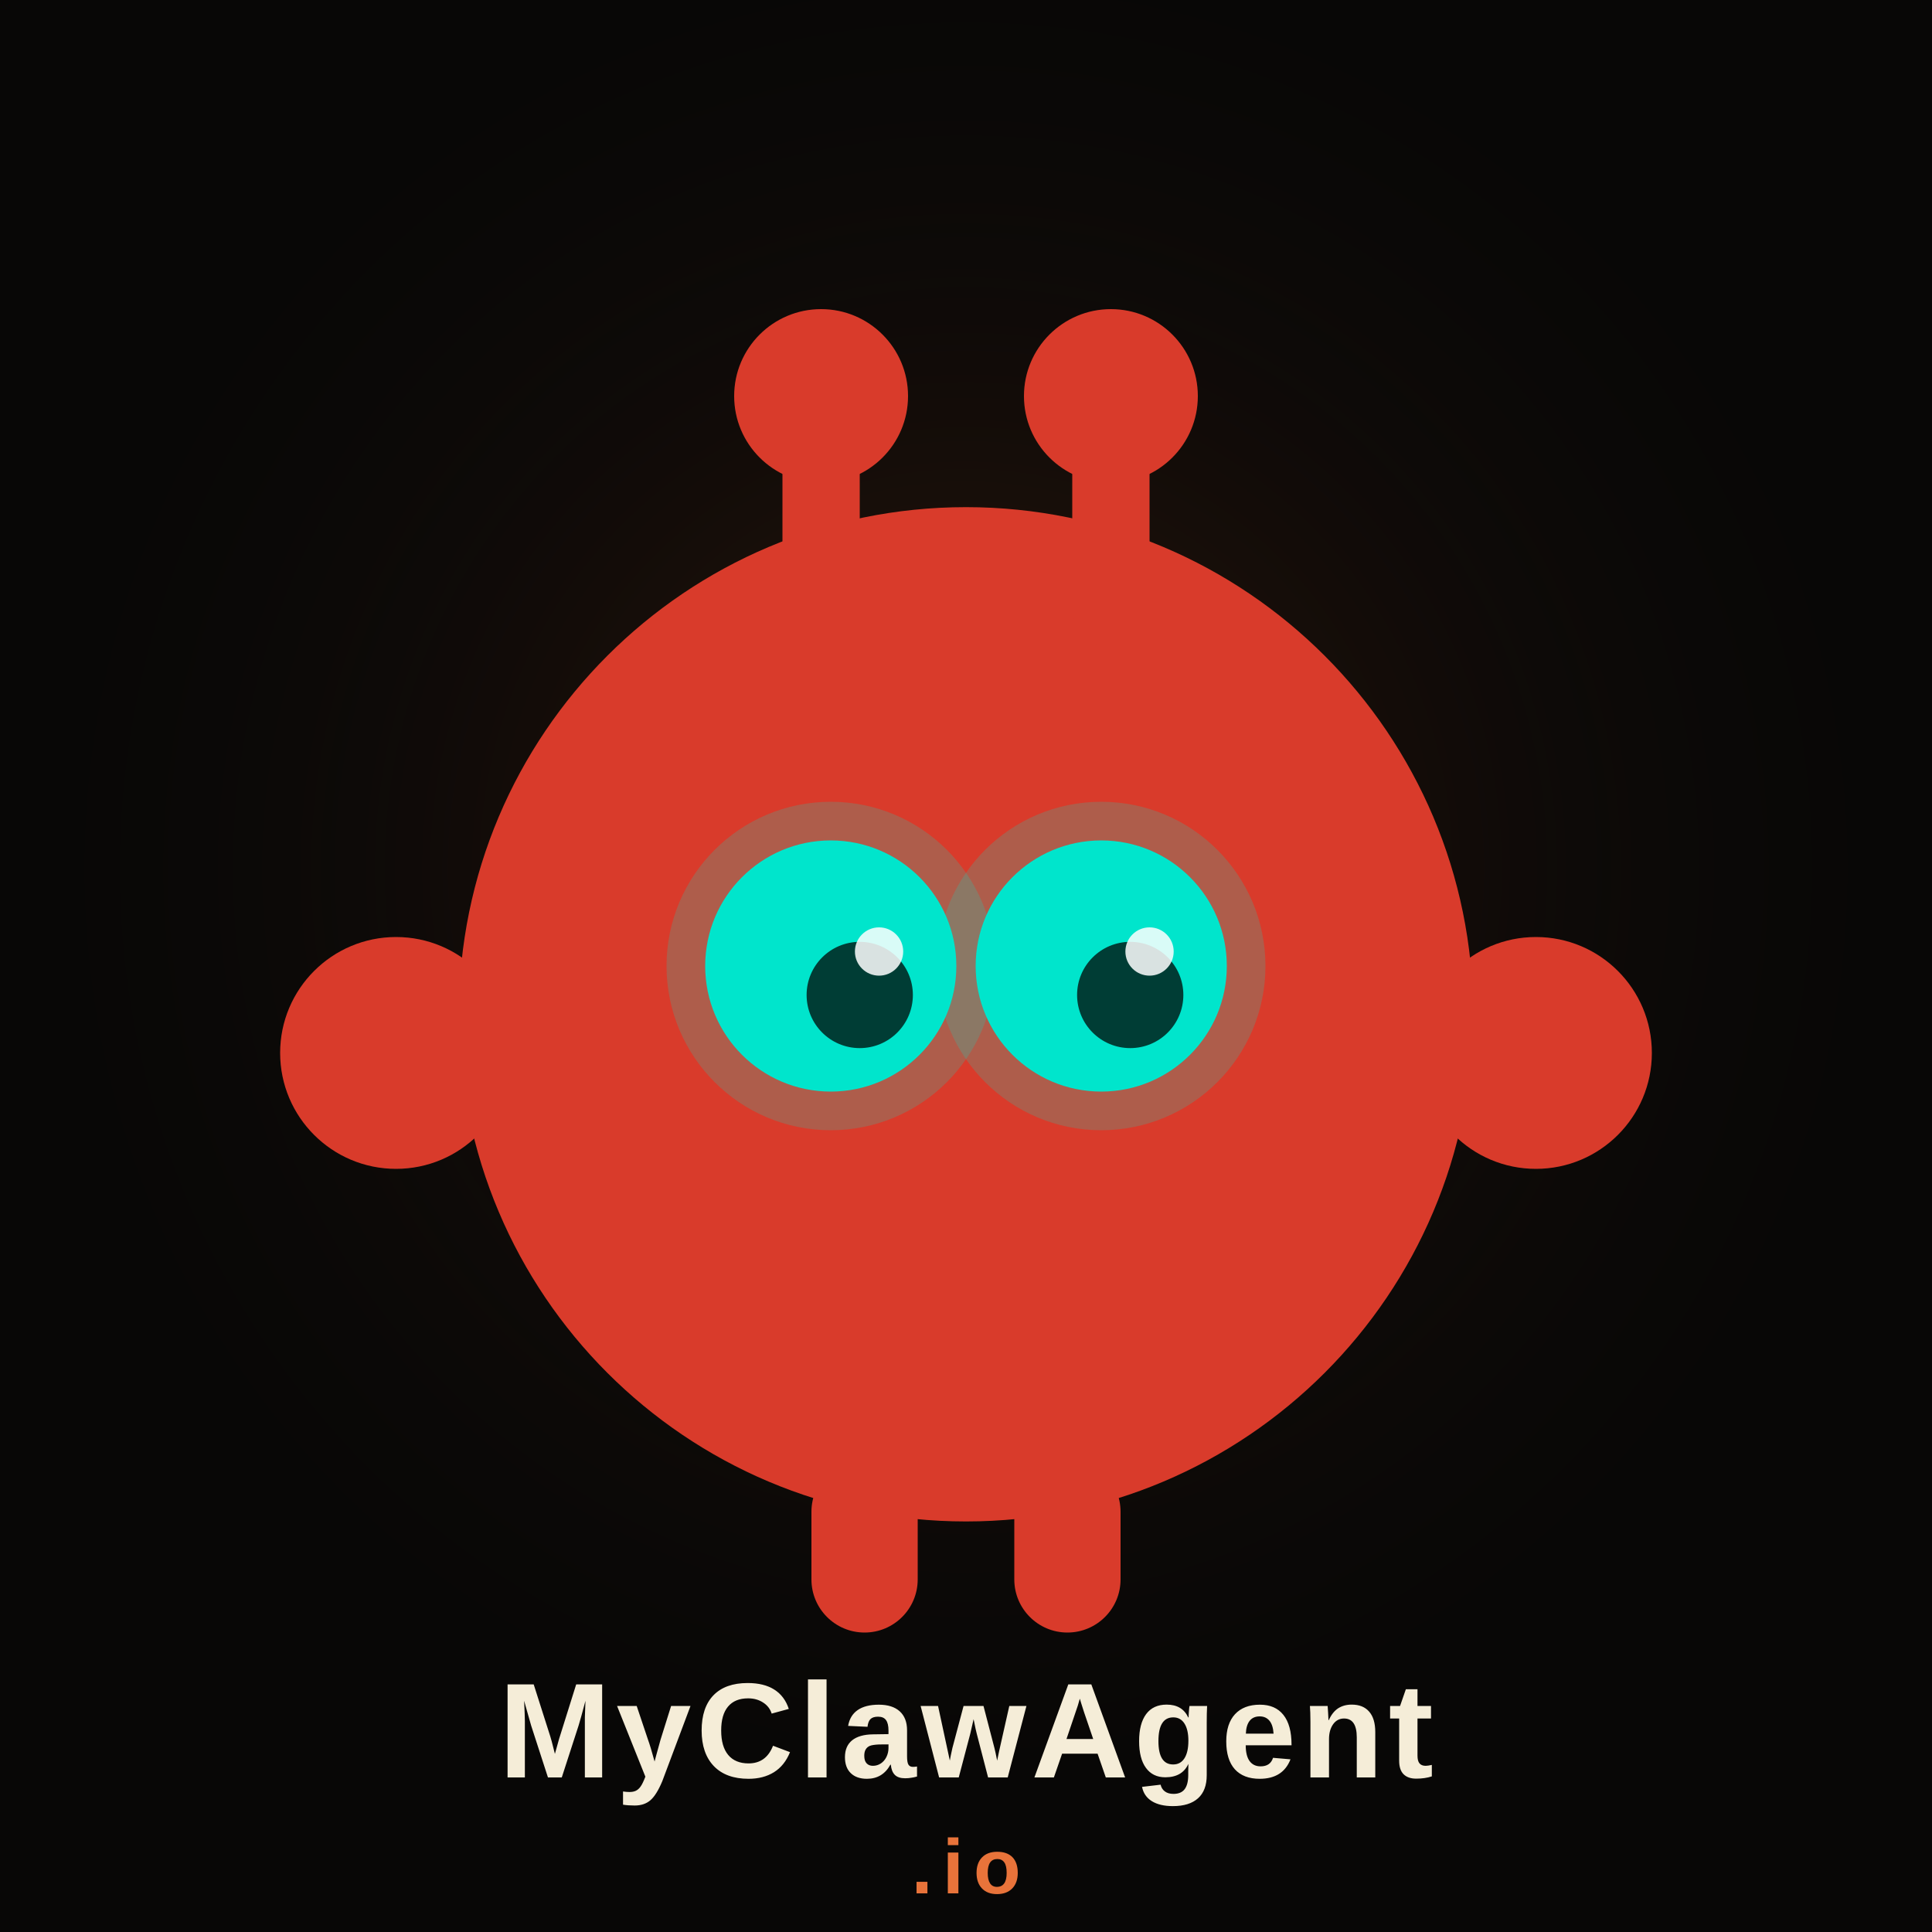
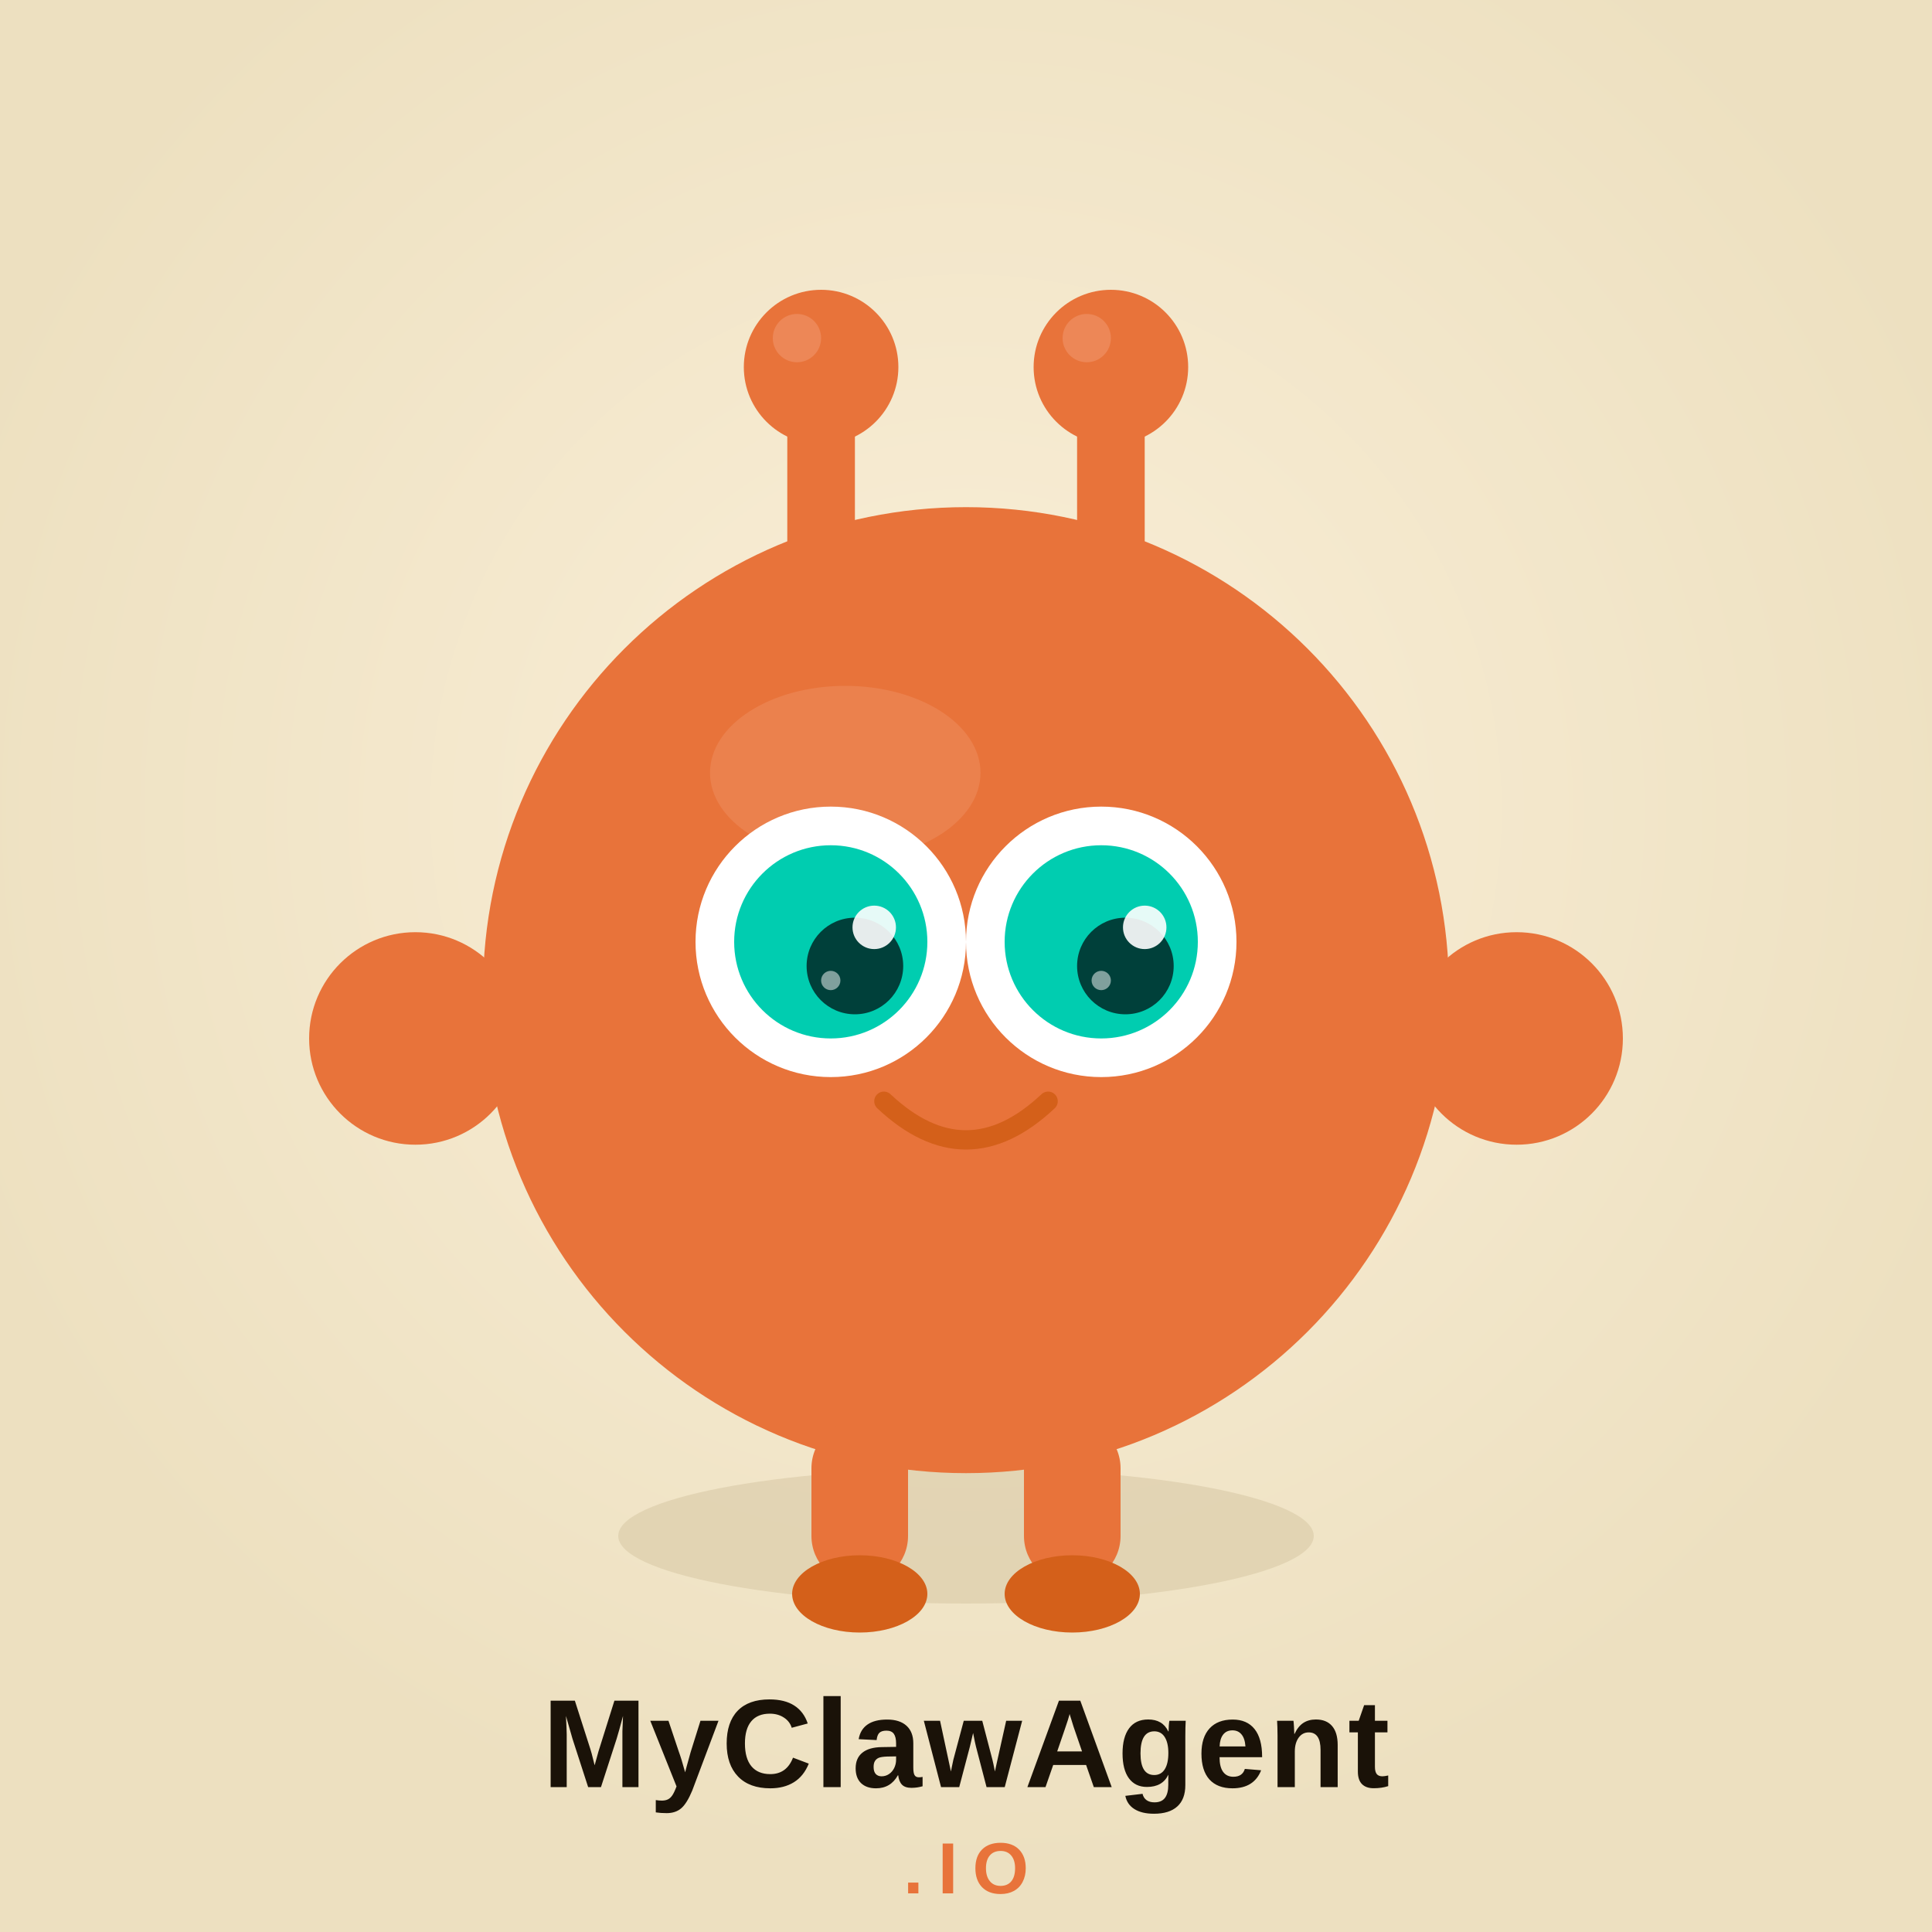
<svg xmlns="http://www.w3.org/2000/svg" width="400" height="400" viewBox="0 0 400 400">
-   <rect width="400" height="400" fill="#080706" />
-   <radialGradient id="glow" cx="50%" cy="45%" r="50%">
-     <stop offset="0%" stop-color="#E8733A" stop-opacity="0.18" />
-     <stop offset="100%" stop-color="#080706" stop-opacity="0" />
+   <rect width="400" height="400" fill="#F5EDD8" rx="0" />
+   <radialGradient id="bg-glow" cx="50%" cy="42%" r="55%">
+     <stop offset="0%" stop-color="#FAEFD8" />
+     <stop offset="100%" stop-color="#EDE0C0" />
  </radialGradient>
-   <rect width="400" height="400" fill="url(#glow)" />
-   <circle cx="200" cy="210" r="105" fill="#D93B2B" />
-   <circle cx="170" cy="82" r="18" fill="#D93B2B" />
-   <circle cx="230" cy="82" r="18" fill="#D93B2B" />
-   <rect x="162" y="82" width="16" height="52" rx="8" fill="#D93B2B" />
-   <rect x="222" y="82" width="16" height="52" rx="8" fill="#D93B2B" />
-   <circle cx="82" cy="218" r="24" fill="#D93B2B" />
-   <circle cx="318" cy="218" r="24" fill="#D93B2B" />
-   <rect x="168" y="302" width="22" height="36" rx="11" fill="#D93B2B" />
-   <rect x="210" y="302" width="22" height="36" rx="11" fill="#D93B2B" />
-   <circle cx="172" cy="200" r="34" fill="#00E5CC" opacity="0.2" />
-   <circle cx="228" cy="200" r="34" fill="#00E5CC" opacity="0.2" />
-   <circle cx="172" cy="200" r="26" fill="#00E5CC" />
-   <circle cx="228" cy="200" r="26" fill="#00E5CC" />
-   <circle cx="178" cy="206" r="11" fill="#003D35" />
-   <circle cx="234" cy="206" r="11" fill="#003D35" />
-   <circle cx="182" cy="197" r="5" fill="white" opacity="0.85" />
-   <circle cx="238" cy="197" r="5" fill="white" opacity="0.85" />
-   <text x="200" y="368" font-family="'Arial Black', Arial, sans-serif" font-weight="900" font-size="28" fill="#F5EDD8" text-anchor="middle" letter-spacing="1">MyClawAgent</text>
-   <text x="200" y="392" font-family="Arial, sans-serif" font-weight="700" font-size="16" fill="#E8733A" text-anchor="middle" letter-spacing="2">.io</text>
+   <rect width="400" height="400" fill="url(#bg-glow)" />
+   <ellipse cx="200" cy="318" rx="72" ry="14" fill="#D4C4A0" opacity="0.5" />
+   <circle cx="200" cy="205" r="100" fill="#E8733A" />
+   <ellipse cx="175" cy="160" rx="28" ry="18" fill="#F0956A" opacity="0.4" />
+   <rect x="163" y="83" width="14" height="48" rx="7" fill="#E8733A" />
+   <rect x="223" y="83" width="14" height="48" rx="7" fill="#E8733A" />
+   <circle cx="170" cy="76" r="16" fill="#E8733A" />
+   <circle cx="230" cy="76" r="16" fill="#E8733A" />
+   <circle cx="165" cy="70" r="5" fill="#F0956A" opacity="0.6" />
+   <circle cx="225" cy="70" r="5" fill="#F0956A" opacity="0.6" />
+   <circle cx="86" cy="215" r="22" fill="#E8733A" />
+   <circle cx="314" cy="215" r="22" fill="#E8733A" />
+   <rect x="168" y="294" width="20" height="34" rx="10" fill="#E8733A" />
+   <rect x="212" y="294" width="20" height="34" rx="10" fill="#E8733A" />
+   <ellipse cx="178" cy="330" rx="14" ry="8" fill="#D4601A" />
+   <ellipse cx="222" cy="330" rx="14" ry="8" fill="#D4601A" />
+   <circle cx="172" cy="195" r="28" fill="#FFFFFF" />
+   <circle cx="228" cy="195" r="28" fill="#FFFFFF" />
+   <circle cx="172" cy="195" r="20" fill="#00CDB0" />
+   <circle cx="228" cy="195" r="20" fill="#00CDB0" />
+   <circle cx="177" cy="200" r="10" fill="#00403A" />
+   <circle cx="233" cy="200" r="10" fill="#00403A" />
+   <circle cx="181" cy="192" r="4.5" fill="white" opacity="0.9" />
+   <circle cx="237" cy="192" r="4.5" fill="white" opacity="0.9" />
+   <circle cx="172" cy="203" r="2" fill="white" opacity="0.5" />
+   <circle cx="228" cy="203" r="2" fill="white" opacity="0.5" />
+   <path d="M183 228 Q200 244 217 228" stroke="#D4601A" stroke-width="4" fill="none" stroke-linecap="round" />
+   <text x="200" y="370" font-family="'Arial Black', 'Helvetica Neue', Arial, sans-serif" font-weight="900" font-size="26" fill="#1A1208" text-anchor="middle" letter-spacing="0.5">MyClawAgent</text>
+   <text x="200" y="392" font-family="'Arial Black', Arial, sans-serif" font-weight="800" font-size="15" fill="#E8733A" text-anchor="middle" letter-spacing="3">.IO</text>
</svg>
